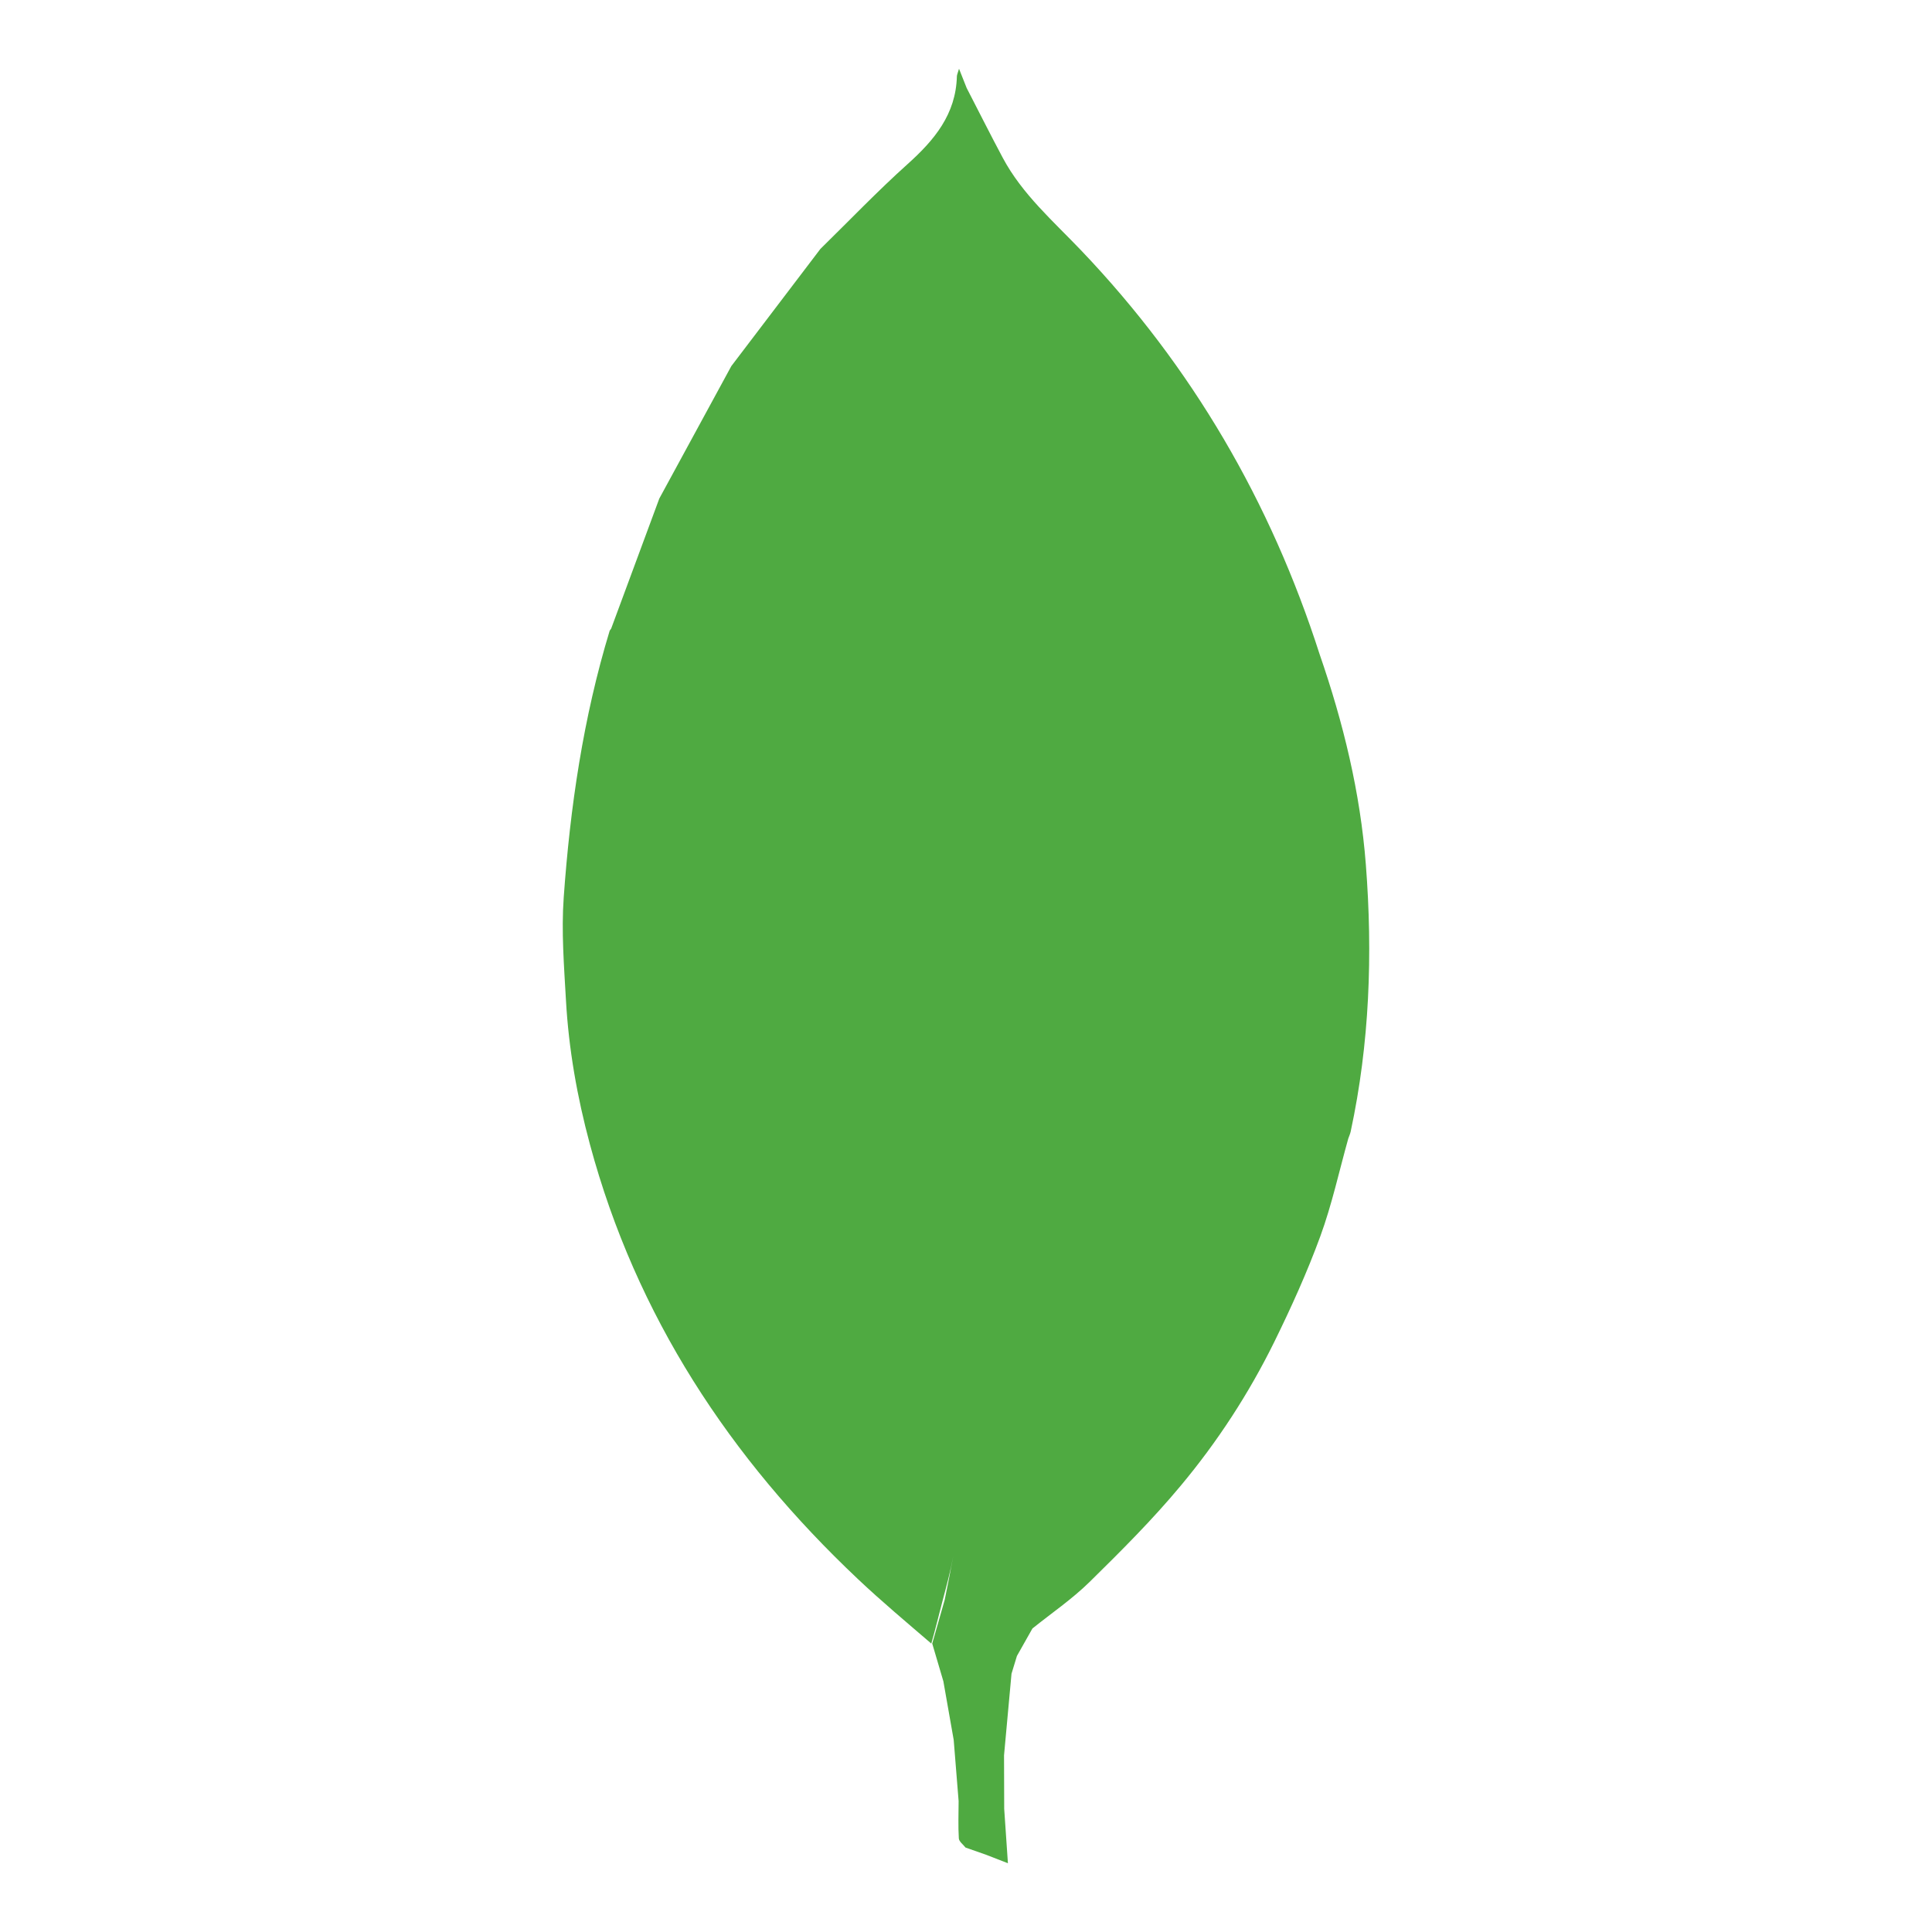
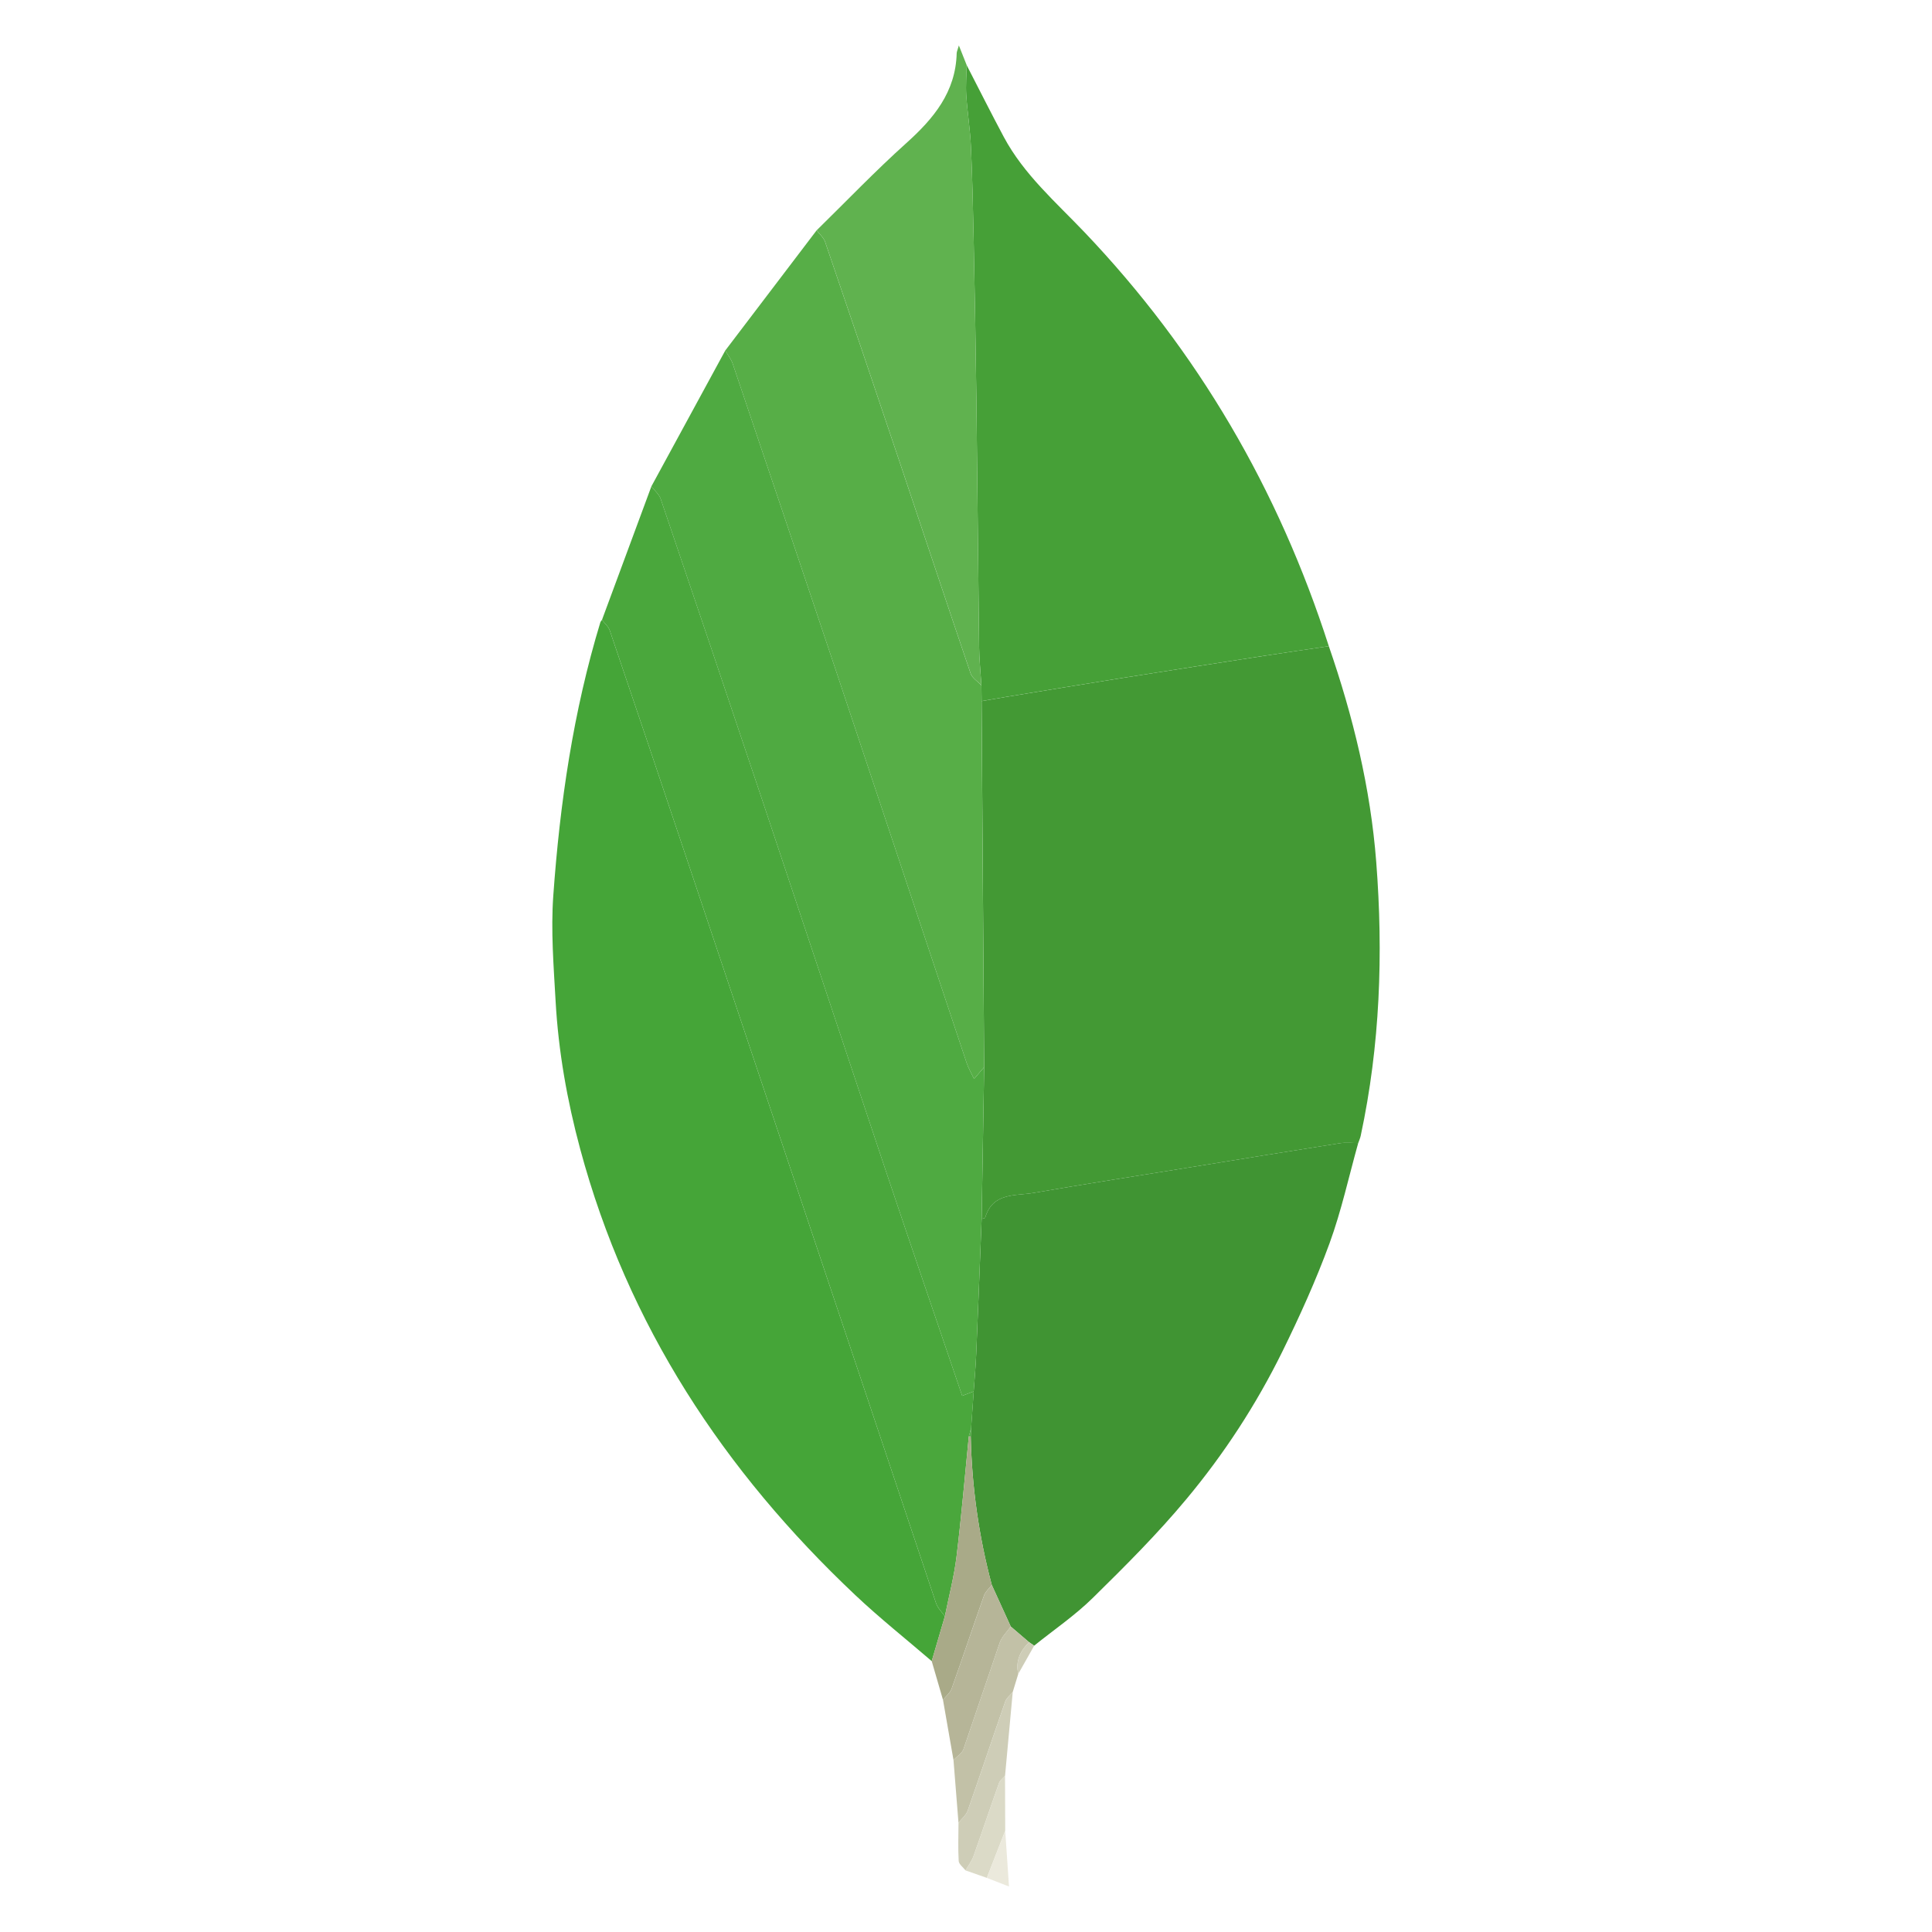
<svg xmlns="http://www.w3.org/2000/svg" width="128" height="128" viewBox="0 0 128 128" fill="none">
-   <path fill-rule="evenodd" clip-rule="evenodd" d="M90.491 57.282C90.121 52.492 88.995 47.873 87.429 43.348C84.185 33.244 78.979 24.302 71.646 16.608C69.792 14.662 67.73 12.879 66.437 10.457C65.619 8.925 64.84 7.372 64.043 5.828L63.538 4.555C63.453 4.847 63.399 4.951 63.396 5.056C63.331 7.573 61.905 9.28 60.129 10.873C58.132 12.666 56.273 14.612 54.354 16.491L48.453 24.254C46.861 27.179 45.271 30.104 43.681 33.029L40.491 41.646L40.395 41.78C38.639 47.548 37.773 53.478 37.347 59.468C37.187 61.719 37.369 64.003 37.496 66.266C37.677 69.501 38.239 72.681 39.082 75.811C42.144 87.183 48.358 96.616 56.853 104.63C58.432 106.119 60.052 107.473 61.7 108.89C61.982 107.925 62.207 106.96 62.463 105.995C62.719 105.034 62.978 104.078 63.151 103.114C62.977 104.078 62.782 105.034 62.589 105.995L61.763 108.89L62.501 111.391L63.185 115.275L63.511 119.328C63.508 120.151 63.475 120.976 63.525 121.798C63.537 122.008 63.813 122.202 63.967 122.404L65.343 122.887L66.777 123.445L66.531 119.842L66.52 116.294L67.015 110.889L67.374 109.712L68.401 107.892C69.669 106.872 71.03 105.946 72.185 104.811C74.275 102.757 76.36 100.677 78.23 98.428C80.664 95.513 82.742 92.319 84.421 88.912C85.543 86.628 86.599 84.298 87.473 81.911C88.243 79.807 88.72 77.596 89.327 75.432C89.381 75.276 89.453 75.123 89.487 74.964C90.741 69.123 90.952 63.223 90.491 57.282ZM66.892 106.657L66.087 104.894L66.892 106.657L68.075 107.667L66.892 106.657Z" fill="#4FAA41" />
+   <path fill-rule="evenodd" clip-rule="evenodd" d="M88.038 42.812C89.643 47.455 90.799 52.195 91.179 57.108C91.651 63.203 91.435 69.255 90.15 75.25C90.115 75.415 90.041 75.57 89.986 75.73C89.583 75.731 89.172 75.681 88.778 75.742C85.449 76.265 82.123 76.807 78.797 77.346C75.359 77.903 71.916 78.438 68.484 79.033C67.268 79.243 65.763 78.992 65.272 80.674C65.258 80.72 65.118 80.728 65.037 80.754L65.203 70.703L65.034 46.451L66.636 46.176C69.256 45.747 71.876 45.312 74.498 44.895C77.627 44.398 80.759 43.915 83.89 43.43C85.271 43.215 86.654 43.018 88.038 42.812Z" fill="#439934" />
+   <path fill-rule="evenodd" clip-rule="evenodd" d="M61.729 110.054C60.039 108.601 58.29 107.212 56.67 105.684C47.953 97.462 41.577 87.785 38.437 76.118C37.572 72.907 36.995 69.644 36.81 66.326C36.68 64.004 36.492 61.661 36.656 59.351C37.093 53.207 37.981 47.122 39.783 41.204L39.882 41.066C40.057 41.299 40.309 41.505 40.398 41.768C42.157 46.948 43.903 52.132 45.64 57.319C51.098 73.619 56.549 89.923 62.016 106.219C62.123 106.537 62.4 106.798 62.599 107.085L61.729 110.054Z" fill="#45A538" />
+   <path fill-rule="evenodd" clip-rule="evenodd" d="M88.038 42.812C86.654 43.018 85.27 43.215 83.889 43.428C80.758 43.913 77.626 44.396 74.497 44.893C71.875 45.31 69.255 45.745 66.635 46.174L65.033 46.449L65.021 45.404C64.968 44.545 64.877 43.687 64.867 42.828C64.798 37.35 64.755 31.872 64.687 26.394C64.645 22.965 64.582 19.537 64.512 16.109C64.469 13.979 64.423 11.848 64.327 9.721C64.275 8.578 64.091 7.441 64.016 6.298C63.974 5.641 64.032 4.979 64.045 4.319C64.862 5.902 65.661 7.497 66.501 9.068C67.828 11.552 69.942 13.382 71.845 15.379C79.368 23.271 84.709 32.447 88.038 42.812Z" fill="#46A037" />
+   <path fill-rule="evenodd" clip-rule="evenodd" d="M65.036 80.753C65.117 80.727 65.258 80.719 65.271 80.673C65.762 78.991 67.267 79.242 68.483 79.032C71.915 78.438 75.358 77.902 78.796 77.345C82.122 76.806 85.448 76.264 88.777 75.741C89.171 75.679 89.582 75.73 89.985 75.729C89.363 77.949 88.873 80.217 88.084 82.376C87.188 84.825 86.104 87.215 84.953 89.558C83.23 93.053 81.097 96.33 78.6 99.321C76.681 101.629 74.542 103.762 72.398 105.869C71.213 107.034 69.816 107.983 68.516 109.03L68.179 108.8L66.965 107.762L65.709 105.009C64.851 101.798 64.383 98.495 64.315 95.171L64.338 94.61L64.509 92.184C64.566 91.356 64.642 90.529 64.677 89.699C64.806 86.717 64.918 83.735 65.036 80.753Z" fill="#409433" />
+   <path fill-rule="evenodd" clip-rule="evenodd" d="M65.036 80.753C64.918 83.735 64.806 86.717 64.679 89.7C64.644 90.53 64.568 91.357 64.511 92.185L63.746 92.474C62.047 87.472 60.347 82.523 58.684 77.561C55.934 69.352 53.217 61.13 50.471 52.919C48.253 46.292 46.02 39.669 43.771 33.052C43.666 32.742 43.364 32.5 43.154 32.226L48.05 23.224C48.218 23.516 48.44 23.789 48.546 24.103C50.813 30.805 53.069 37.511 55.314 44.221C58.23 52.951 61.128 61.688 64.042 70.419C64.158 70.768 64.35 71.09 64.533 71.481L65.203 70.701L65.036 80.753Z" fill="#4FAA41" />
+   <path fill-rule="evenodd" clip-rule="evenodd" d="M43.155 32.227C43.365 32.501 43.666 32.743 43.772 33.053C46.021 39.67 48.254 46.292 50.472 52.92C53.218 61.131 55.935 69.353 58.685 77.562C60.347 82.523 62.047 87.473 63.747 92.475L64.512 92.186L64.341 94.612L64.186 95.171C63.92 97.827 63.696 100.489 63.372 103.139C63.209 104.467 62.863 105.771 62.6 107.086C62.402 106.799 62.124 106.538 62.017 106.22C56.55 89.923 51.099 73.62 45.641 57.32C43.904 52.133 42.157 46.949 40.399 41.769C40.31 41.506 40.059 41.3 39.883 41.067L43.155 32.227Z" fill="#4AA73C" />
+   <path fill-rule="evenodd" clip-rule="evenodd" d="M65.202 70.702L64.532 71.482C64.349 71.091 64.157 70.768 64.041 70.42C61.128 61.689 58.229 52.952 55.313 44.222C53.068 37.512 50.812 30.806 48.545 24.104C48.44 23.79 48.218 23.516 48.049 23.225L54.104 15.26C54.295 15.515 54.567 15.742 54.666 16.029C56.347 20.95 58.013 25.877 59.669 30.807C61.216 35.411 62.74 40.022 64.305 44.62C64.41 44.928 64.775 45.146 65.019 45.406L65.031 46.451C65.089 54.533 65.146 62.618 65.202 70.702Z" fill="#57AE47" />
+   <path fill-rule="evenodd" clip-rule="evenodd" d="M65.021 45.404C64.777 45.144 64.412 44.926 64.307 44.618C62.742 40.02 61.218 35.409 59.671 30.805C58.015 25.875 56.349 20.949 54.668 16.027C54.569 15.74 54.297 15.513 54.106 15.258C56.075 13.33 57.983 11.333 60.031 9.494C61.852 7.86 63.316 6.108 63.383 3.526C63.386 3.419 63.442 3.312 63.528 3.012L64.047 4.318C64.034 4.979 63.975 5.64 64.018 6.297C64.093 7.44 64.277 8.577 64.329 9.72C64.425 11.847 64.471 13.978 64.514 16.108C64.583 19.536 64.646 22.964 64.689 26.393C64.756 31.871 64.8 37.349 64.869 42.827C64.877 43.688 64.967 44.545 65.021 45.404Z" fill="#60B24F" />
+   <path fill-rule="evenodd" clip-rule="evenodd" d="M62.598 107.085C62.861 105.77 63.207 104.465 63.37 103.138C63.695 100.489 63.918 97.826 64.184 95.17L64.25 95.16L64.316 95.171C64.384 98.495 64.852 101.798 65.71 105.009C65.534 105.241 65.285 105.448 65.192 105.71C64.465 107.76 63.78 109.826 63.049 111.876C62.949 112.156 62.671 112.374 62.475 112.62L61.728 110.054L62.598 107.085Z" fill="#A9AA88" />
+   <path fill-rule="evenodd" clip-rule="evenodd" d="M62.476 112.621C62.672 112.375 62.951 112.157 63.05 111.877C63.781 109.827 64.467 107.762 65.193 105.711C65.286 105.449 65.534 105.242 65.711 105.01L66.966 107.764C66.718 108.116 66.376 108.433 66.238 108.825L63.834 115.884C63.735 116.167 63.397 116.367 63.171 116.606L62.476 112.621Z" fill="#B6B598" />
+   <path fill-rule="evenodd" clip-rule="evenodd" d="M63.171 116.605C63.398 116.367 63.735 116.166 63.834 115.883L66.238 108.824C66.375 108.433 66.718 108.115 66.966 107.763L68.181 108.8C67.594 109.38 67.268 110.05 67.464 110.897L67.095 112.105C66.927 112.312 66.684 112.492 66.601 112.729C65.762 115.132 64.961 117.548 64.116 119.951C64.009 120.256 63.712 120.495 63.502 120.763C63.393 119.376 63.282 117.992 63.171 116.605Z" fill="#C2C1A7" />
+   <path fill-rule="evenodd" clip-rule="evenodd" d="M63.503 120.763C63.712 120.494 64.009 120.255 64.117 119.951C64.962 117.549 65.763 115.133 66.602 112.729C66.685 112.493 66.927 112.312 67.096 112.105L66.587 117.65C66.451 117.807 66.254 117.944 66.189 118.127C65.614 119.741 65.072 121.367 64.495 122.981C64.376 123.314 64.148 123.608 63.97 123.919C63.812 123.712 63.529 123.512 63.516 123.296C63.465 122.455 63.5 121.608 63.503 120.763Z" fill="#CECDB7" />
+   <path fill-rule="evenodd" clip-rule="evenodd" d="M63.969 123.919C64.147 123.607 64.375 123.313 64.494 122.981C65.072 121.368 65.613 119.742 66.188 118.127C66.253 117.944 66.451 117.808 66.586 117.65L66.598 121.29L65.38 124.414L63.969 123.919Z" fill="#DBDAC7" />
+   <path fill-rule="evenodd" clip-rule="evenodd" d="M65.38 124.415L66.598 121.291L66.849 124.987L65.38 124.415Z" fill="#EBE9DC" />
+   <path fill-rule="evenodd" clip-rule="evenodd" d="M67.464 110.898C67.268 110.051 67.593 109.38 68.181 108.801L68.518 109.031L67.464 110.898Z" fill="#CECDB7" />
+   <path fill-rule="evenodd" clip-rule="evenodd" d="M64.316 95.172L64.25 95.161L64.184 95.171L64.339 94.612L64.316 95.172Z" fill="#4FAA41" />
</svg>
